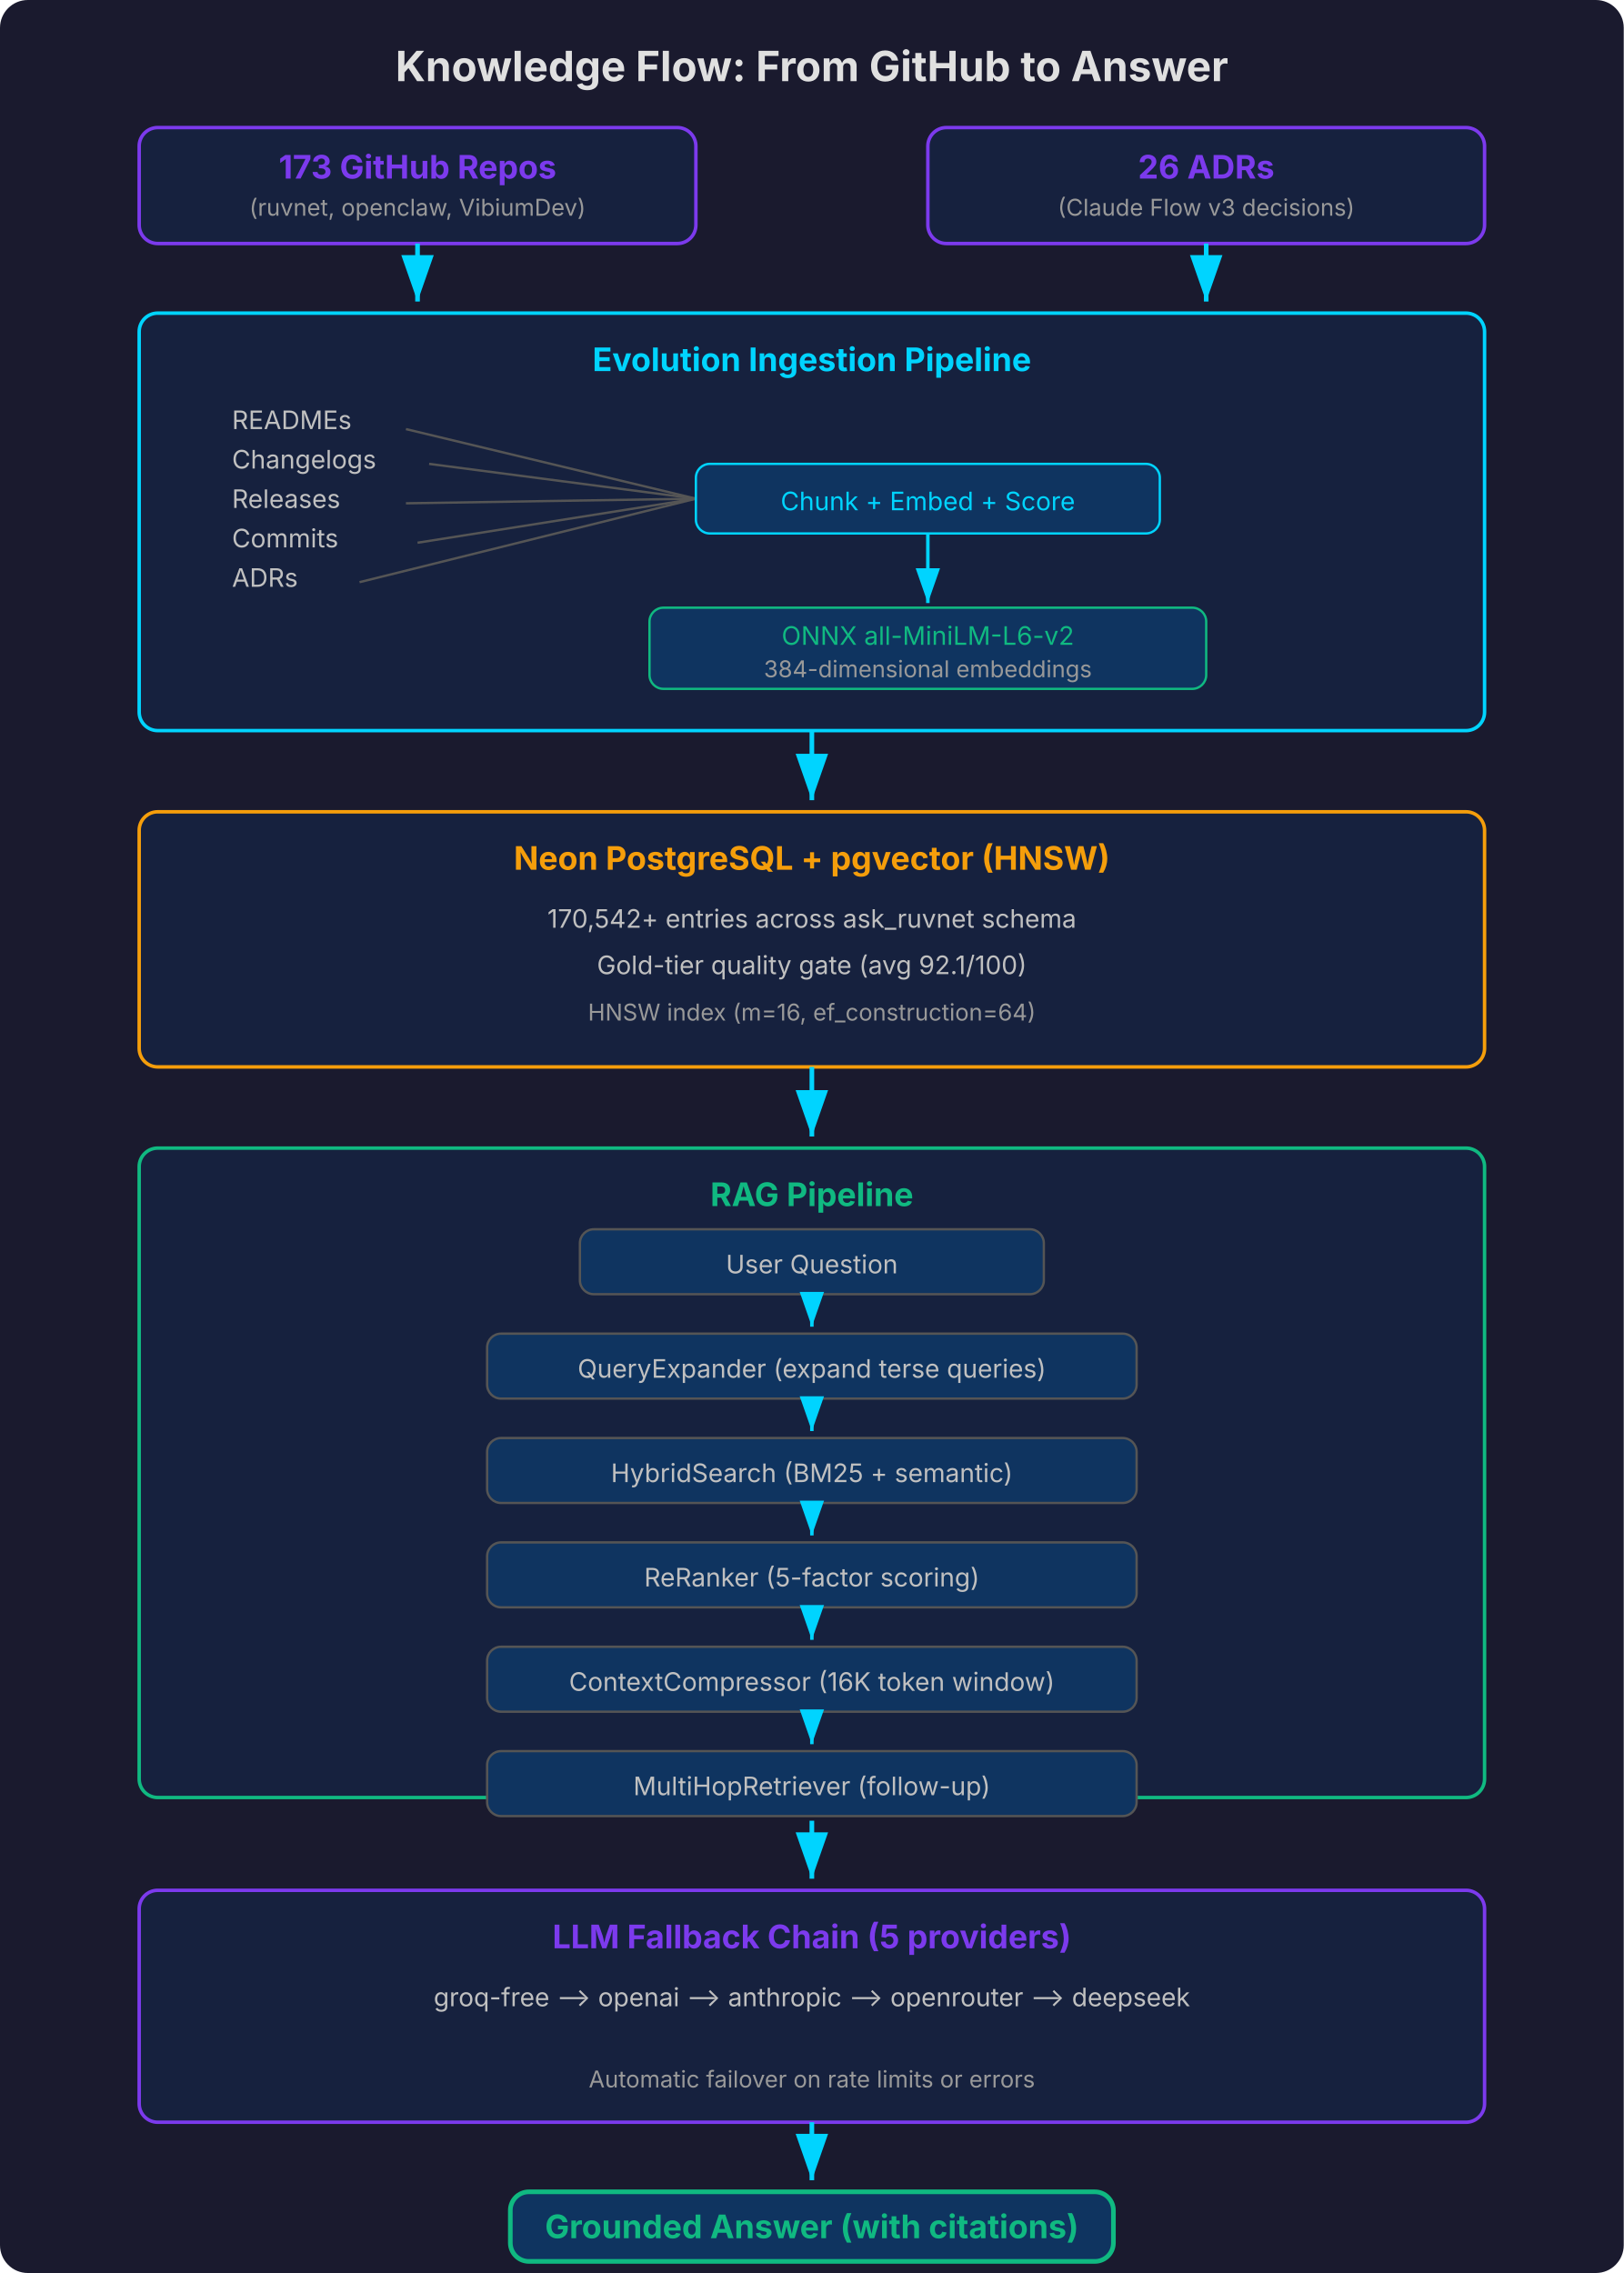
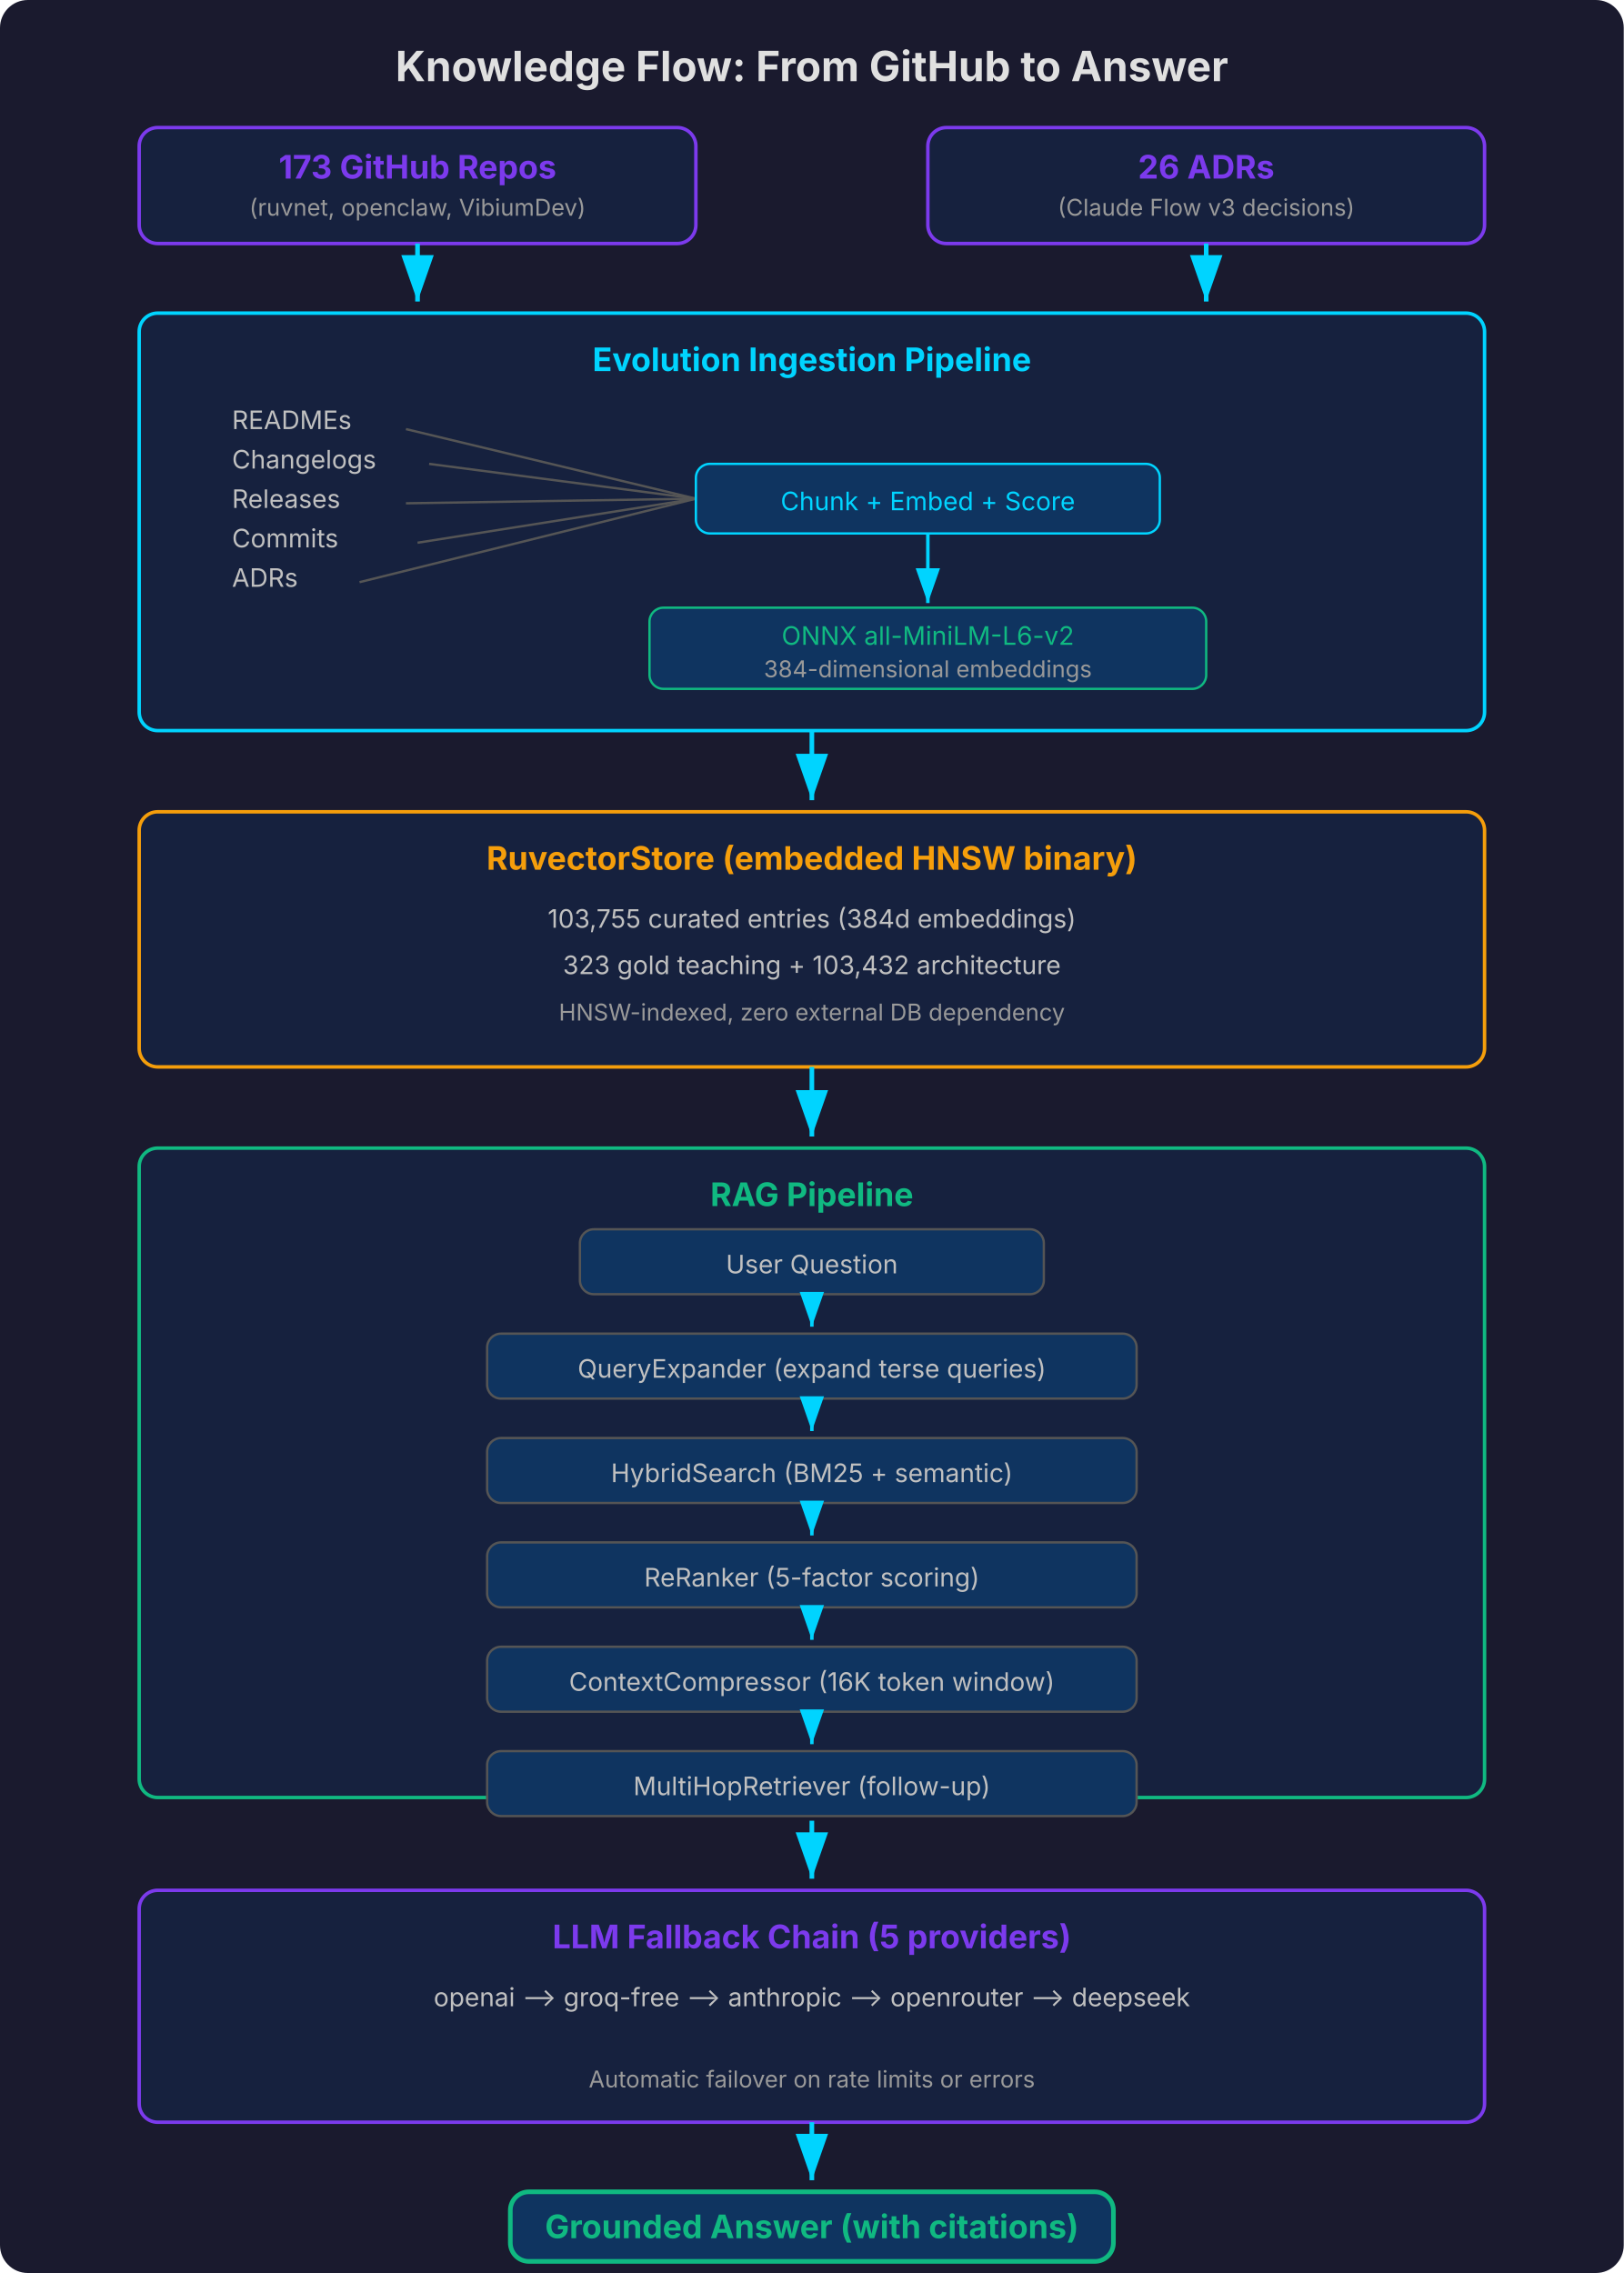
<svg xmlns="http://www.w3.org/2000/svg" viewBox="0 0 700 980" width="700" height="980">
  <defs>
    <marker id="kf-arrow" markerWidth="10" markerHeight="7" refX="10" refY="3.5" orient="auto">
      <polygon points="0 0, 10 3.5, 0 7" fill="#00d4ff" />
    </marker>
  </defs>
  <style>
    text { font-family: system-ui, -apple-system, sans-serif; fill: #e0e0e0; }
    .title { font-size: 18px; font-weight: 700; }
    .section-title { font-size: 14px; font-weight: 700; }
    .body { font-size: 11px; fill: #c0c0c0; }
    .small { font-size: 10px; fill: #999; }
    .accent { fill: #00d4ff; }
    .accent-green { fill: #10b981; }
    .accent-purple { fill: #7c3aed; }
    .accent-orange { fill: #f59e0b; }
  </style>
  <rect width="700" height="980" rx="12" fill="#1a1a2e" />
  <text x="350" y="35" text-anchor="middle" class="title">Knowledge Flow: From GitHub to Answer</text>
  <rect x="60" y="55" width="240" height="50" rx="8" fill="#16213e" stroke="#7c3aed" stroke-width="1.5" />
  <text x="180" y="77" text-anchor="middle" class="section-title accent-purple">173 GitHub Repos</text>
  <text x="180" y="93" text-anchor="middle" class="small">(ruvnet, openclaw, VibiumDev)</text>
  <rect x="400" y="55" width="240" height="50" rx="8" fill="#16213e" stroke="#7c3aed" stroke-width="1.5" />
  <text x="520" y="77" text-anchor="middle" class="section-title accent-purple">26 ADRs</text>
  <text x="520" y="93" text-anchor="middle" class="small">(Claude Flow v3 decisions)</text>
  <line x1="180" y1="105" x2="180" y2="130" stroke="#00d4ff" stroke-width="2" marker-end="url(#kf-arrow)" />
  <line x1="520" y1="105" x2="520" y2="130" stroke="#00d4ff" stroke-width="2" marker-end="url(#kf-arrow)" />
  <rect x="60" y="135" width="580" height="180" rx="8" fill="#16213e" stroke="#00d4ff" stroke-width="1.5" />
  <text x="350" y="160" text-anchor="middle" class="section-title accent">Evolution Ingestion Pipeline</text>
  <text x="100" y="185" class="body">READMEs</text>
  <text x="100" y="202" class="body">Changelogs</text>
  <text x="100" y="219" class="body">Releases</text>
  <text x="100" y="236" class="body">Commits</text>
  <text x="100" y="253" class="body">ADRs</text>
  <line x1="175" y1="185" x2="300" y2="215" stroke="#555" stroke-width="1" />
  <line x1="185" y1="200" x2="300" y2="215" stroke="#555" stroke-width="1" />
  <line x1="175" y1="217" x2="300" y2="215" stroke="#555" stroke-width="1" />
  <line x1="180" y1="234" x2="300" y2="215" stroke="#555" stroke-width="1" />
  <line x1="155" y1="251" x2="300" y2="215" stroke="#555" stroke-width="1" />
  <rect x="300" y="200" width="200" height="30" rx="6" fill="#0f3460" stroke="#00d4ff" stroke-width="1" />
  <text x="400" y="220" text-anchor="middle" class="body accent">Chunk + Embed + Score</text>
  <line x1="400" y1="230" x2="400" y2="260" stroke="#00d4ff" stroke-width="1.5" marker-end="url(#kf-arrow)" />
  <rect x="280" y="262" width="240" height="35" rx="6" fill="#0f3460" stroke="#10b981" stroke-width="1" />
  <text x="400" y="278" text-anchor="middle" class="body accent-green">ONNX all-MiniLM-L6-v2</text>
  <text x="400" y="292" text-anchor="middle" class="small">384-dimensional embeddings</text>
  <line x1="350" y1="315" x2="350" y2="345" stroke="#00d4ff" stroke-width="2" marker-end="url(#kf-arrow)" />
  <rect x="60" y="350" width="580" height="110" rx="8" fill="#16213e" stroke="#f59e0b" stroke-width="1.5" />
-   <text x="350" y="375" text-anchor="middle" class="section-title accent-orange">Neon PostgreSQL + pgvector (HNSW)</text>
-   <text x="350" y="400" text-anchor="middle" class="body">170,542+ entries across ask_ruvnet schema</text>
-   <text x="350" y="420" text-anchor="middle" class="body">Gold-tier quality gate (avg 92.1/100)</text>
-   <text x="350" y="440" text-anchor="middle" class="small">HNSW index (m=16, ef_construction=64)</text>
+   <text x="350" y="375" text-anchor="middle" class="section-title accent-orange">RuvectorStore (embedded HNSW binary)</text>
+   <text x="350" y="400" text-anchor="middle" class="body">103,755 curated entries (384d embeddings)</text>
+   <text x="350" y="420" text-anchor="middle" class="body">323 gold teaching + 103,432 architecture</text>
+   <text x="350" y="440" text-anchor="middle" class="small">HNSW-indexed, zero external DB dependency</text>
  <line x1="350" y1="460" x2="350" y2="490" stroke="#00d4ff" stroke-width="2" marker-end="url(#kf-arrow)" />
  <rect x="60" y="495" width="580" height="280" rx="8" fill="#16213e" stroke="#10b981" stroke-width="1.5" />
  <text x="350" y="520" text-anchor="middle" class="section-title accent-green">RAG Pipeline</text>
  <rect x="250" y="530" width="200" height="28" rx="6" fill="#0f3460" stroke="#555" stroke-width="1" />
  <text x="350" y="549" text-anchor="middle" class="body">User Question</text>
  <line x1="350" y1="558" x2="350" y2="572" stroke="#00d4ff" stroke-width="1.5" marker-end="url(#kf-arrow)" />
  <rect x="210" y="575" width="280" height="28" rx="6" fill="#0f3460" stroke="#555" stroke-width="1" />
  <text x="350" y="594" text-anchor="middle" class="body">QueryExpander (expand terse queries)</text>
  <line x1="350" y1="603" x2="350" y2="617" stroke="#00d4ff" stroke-width="1.5" marker-end="url(#kf-arrow)" />
  <rect x="210" y="620" width="280" height="28" rx="6" fill="#0f3460" stroke="#555" stroke-width="1" />
  <text x="350" y="639" text-anchor="middle" class="body">HybridSearch (BM25 + semantic)</text>
  <line x1="350" y1="648" x2="350" y2="662" stroke="#00d4ff" stroke-width="1.5" marker-end="url(#kf-arrow)" />
  <rect x="210" y="665" width="280" height="28" rx="6" fill="#0f3460" stroke="#555" stroke-width="1" />
  <text x="350" y="684" text-anchor="middle" class="body">ReRanker (5-factor scoring)</text>
  <line x1="350" y1="693" x2="350" y2="707" stroke="#00d4ff" stroke-width="1.5" marker-end="url(#kf-arrow)" />
  <rect x="210" y="710" width="280" height="28" rx="6" fill="#0f3460" stroke="#555" stroke-width="1" />
  <text x="350" y="729" text-anchor="middle" class="body">ContextCompressor (16K token window)</text>
  <line x1="350" y1="738" x2="350" y2="752" stroke="#00d4ff" stroke-width="1.5" marker-end="url(#kf-arrow)" />
  <rect x="210" y="755" width="280" height="28" rx="6" fill="#0f3460" stroke="#555" stroke-width="1" />
  <text x="350" y="774" text-anchor="middle" class="body">MultiHopRetriever (follow-up)</text>
  <line x1="350" y1="785" x2="350" y2="810" stroke="#00d4ff" stroke-width="2" marker-end="url(#kf-arrow)" />
  <rect x="60" y="815" width="580" height="100" rx="8" fill="#16213e" stroke="#7c3aed" stroke-width="1.5" />
  <text x="350" y="840" text-anchor="middle" class="section-title accent-purple">LLM Fallback Chain (5 providers)</text>
-   <text x="350" y="865" text-anchor="middle" class="body">groq-free  --&gt;  openai  --&gt;  anthropic  --&gt;  openrouter  --&gt;  deepseek</text>
+   <text x="350" y="865" text-anchor="middle" class="body">openai  --&gt;  groq-free  --&gt;  anthropic  --&gt;  openrouter  --&gt;  deepseek</text>
  <text x="350" y="900" text-anchor="middle" class="small">Automatic failover on rate limits or errors</text>
  <line x1="350" y1="915" x2="350" y2="940" stroke="#00d4ff" stroke-width="2" marker-end="url(#kf-arrow)" />
  <rect x="220" y="945" width="260" height="30" rx="8" fill="#0f3460" stroke="#10b981" stroke-width="2" />
  <text x="350" y="965" text-anchor="middle" class="section-title accent-green">Grounded Answer (with citations)</text>
</svg>
